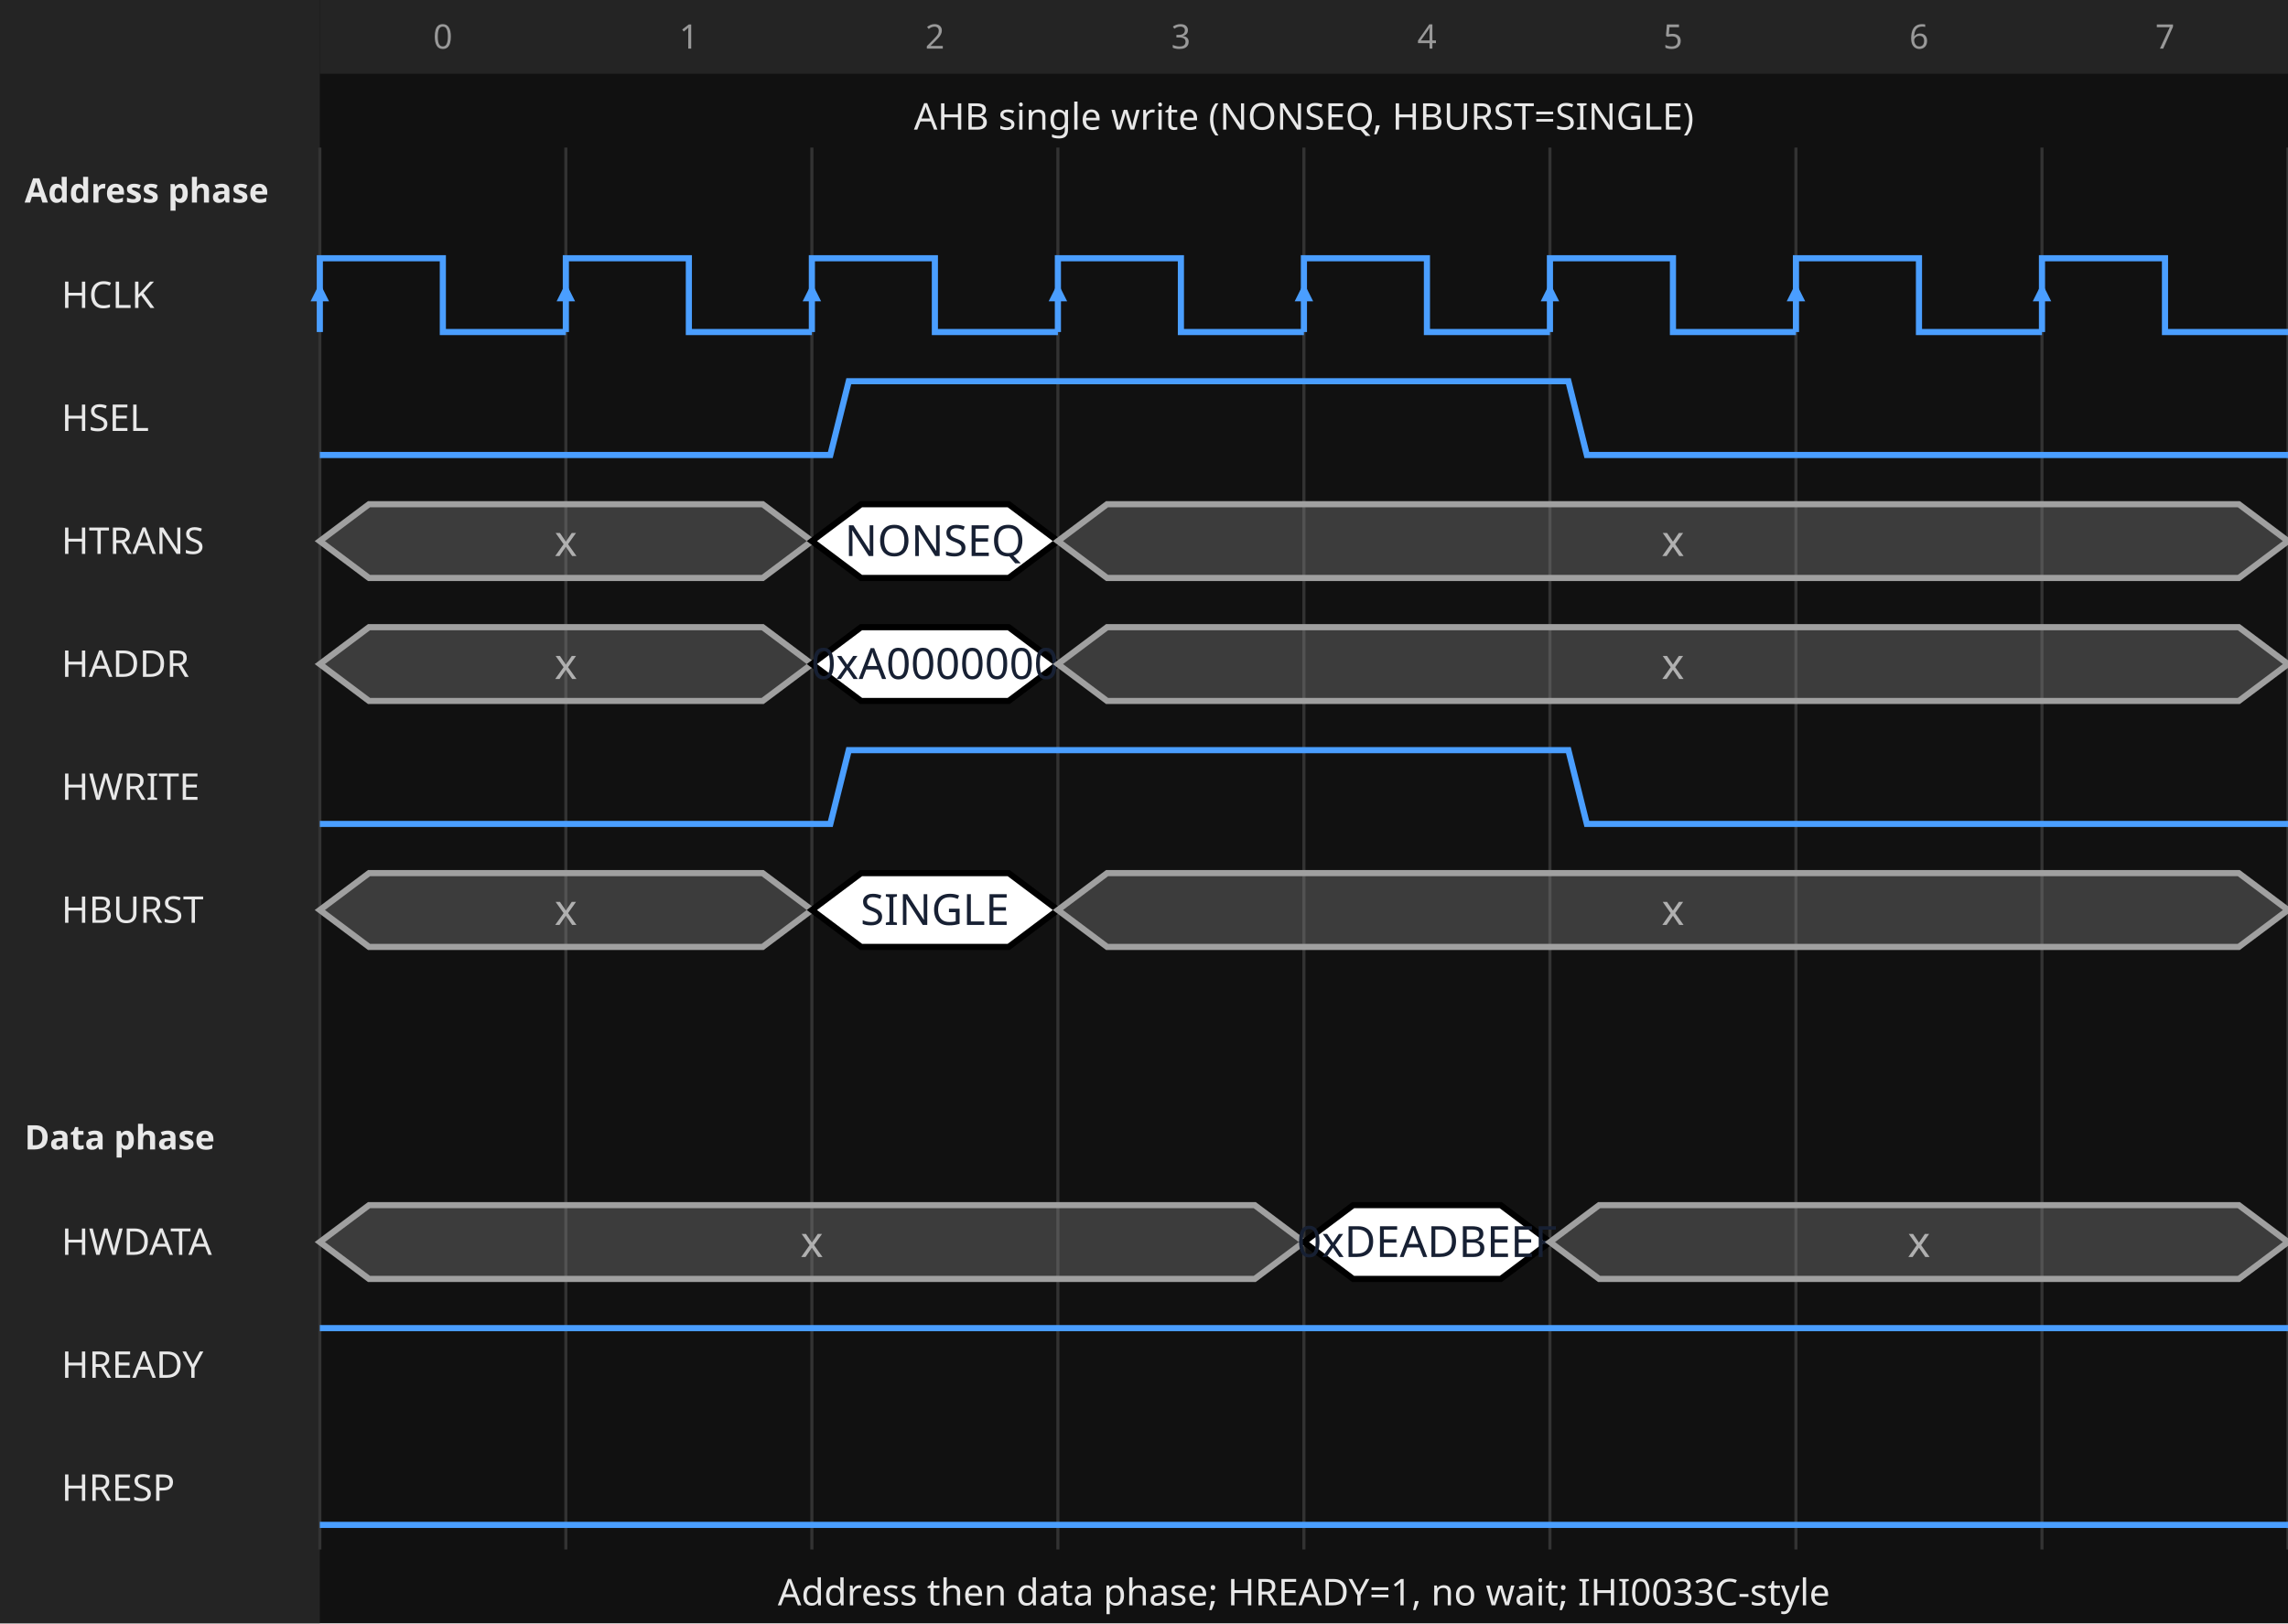
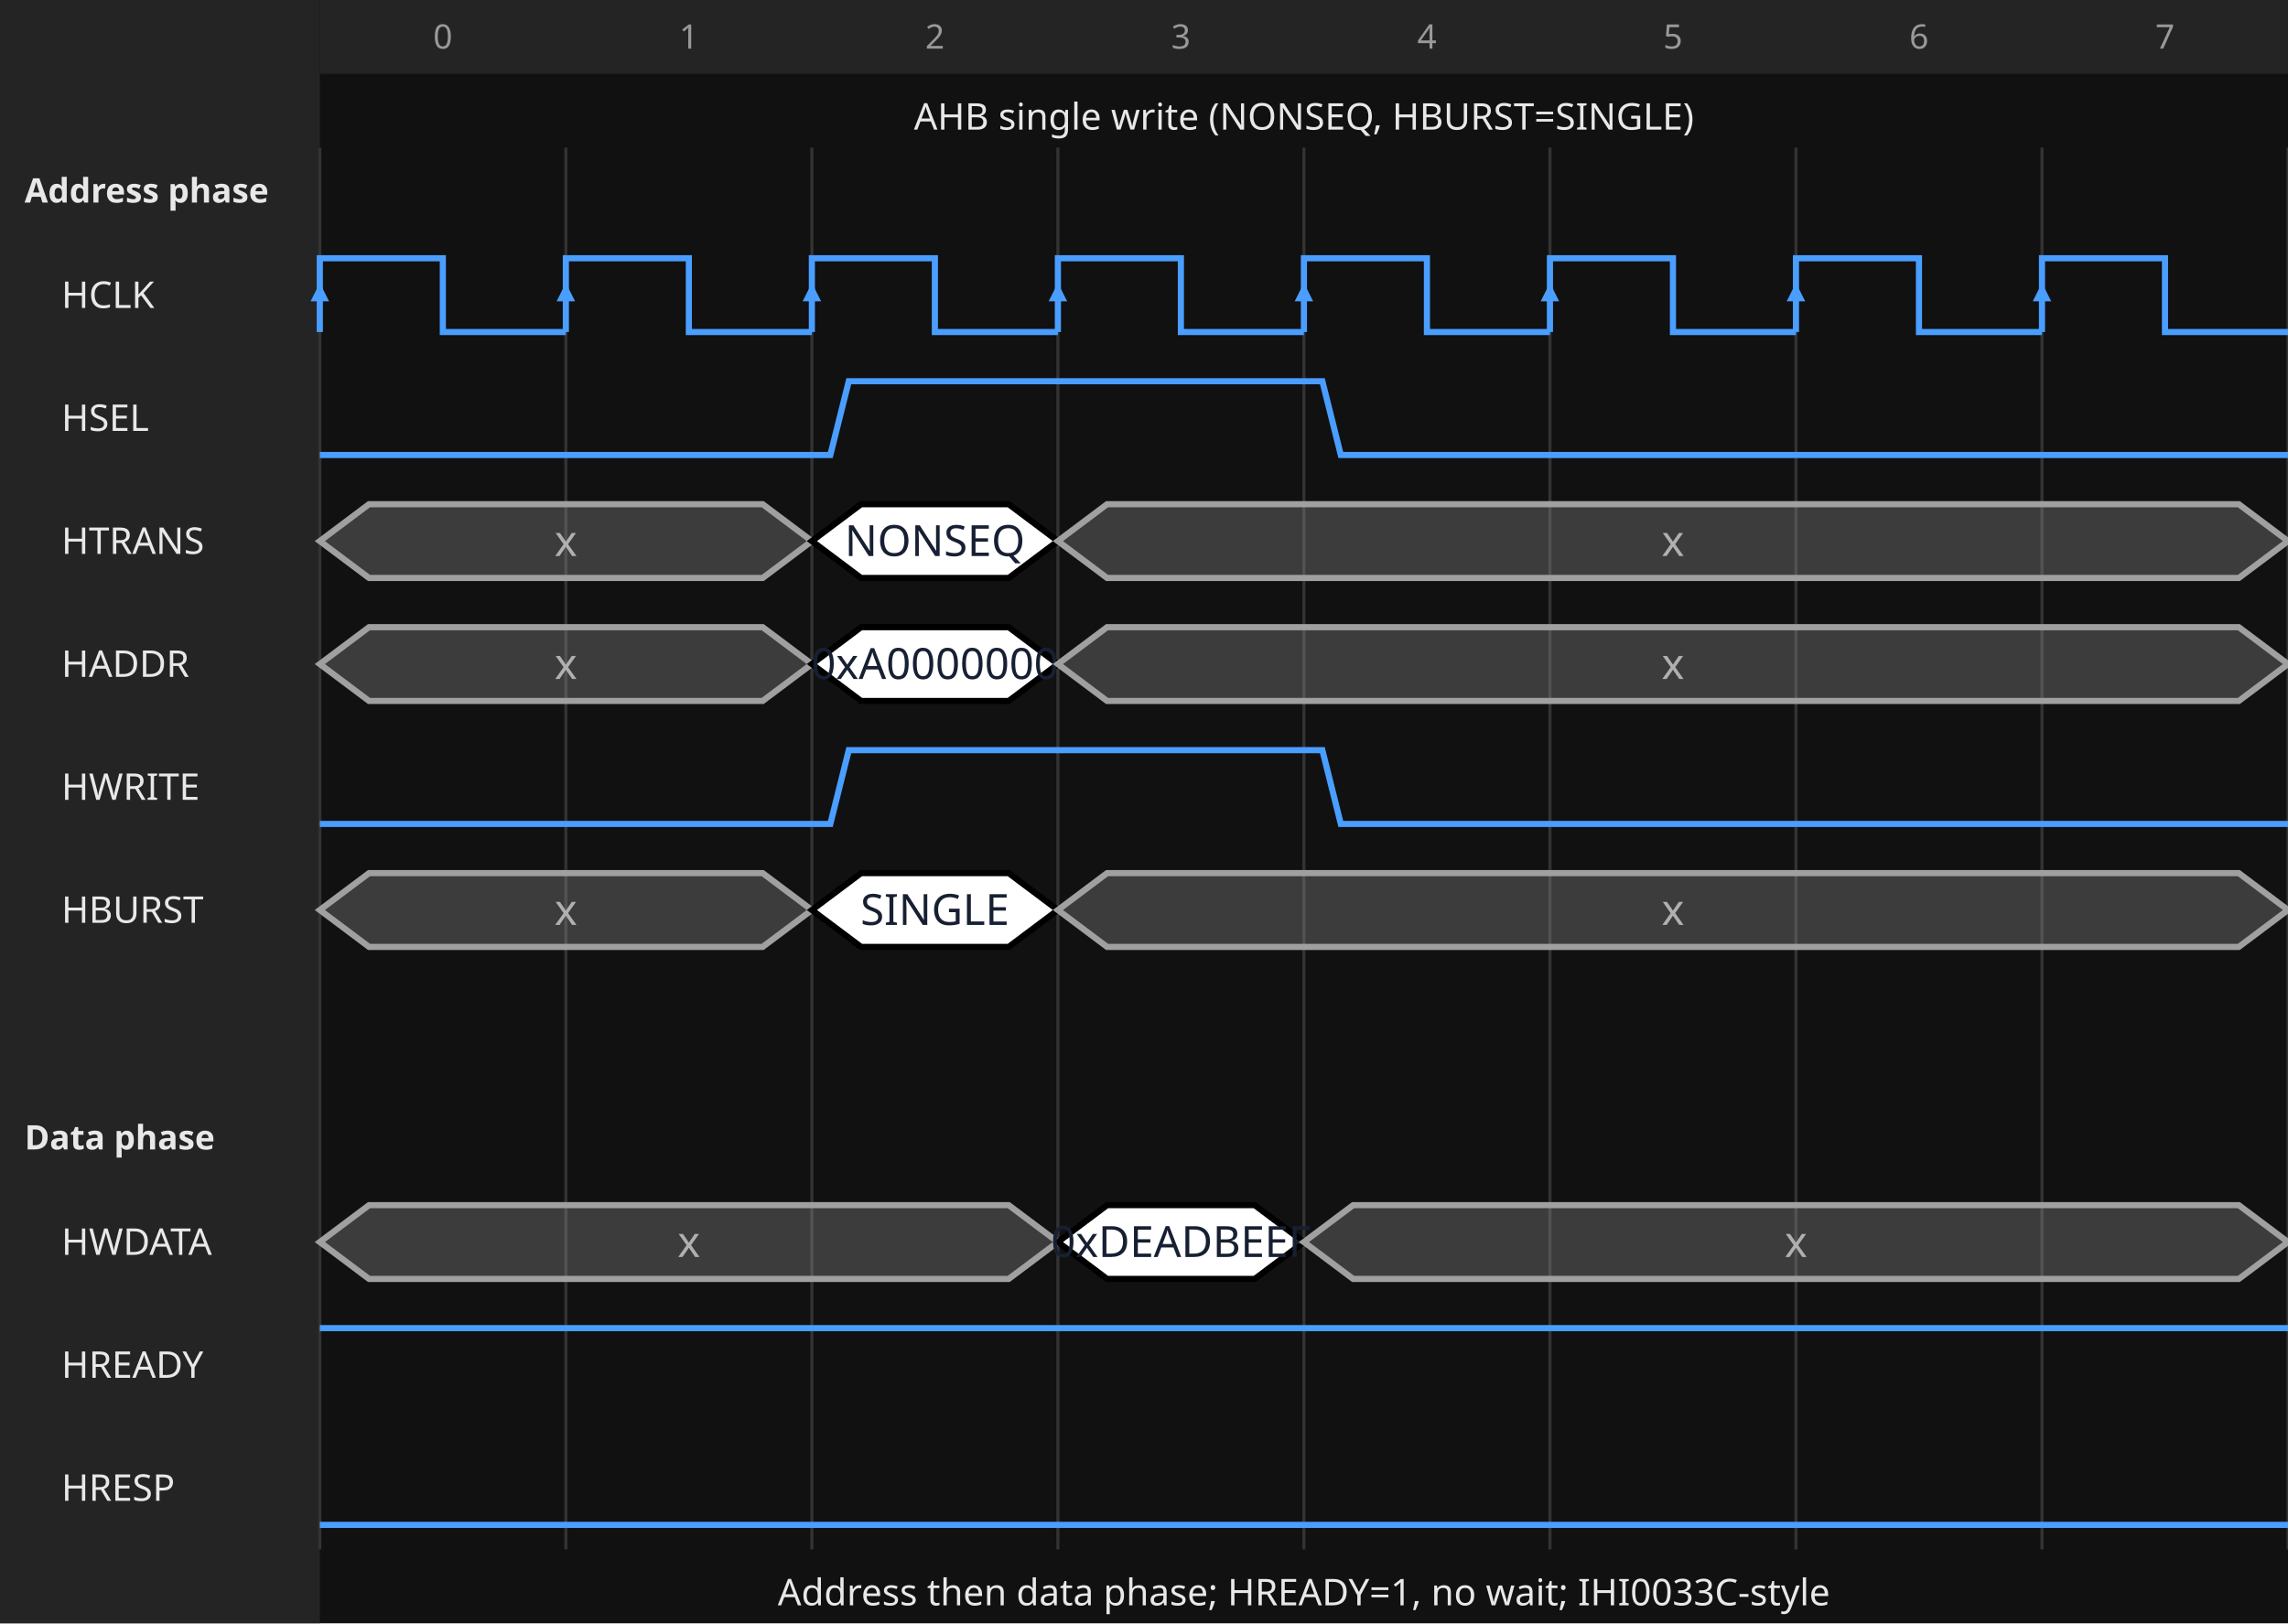
<svg xmlns="http://www.w3.org/2000/svg" width="744" height="528" viewBox="0 0 744 528">
  <defs>
    <pattern id="hatch-x" width="8" height="8" patternUnits="userSpaceOnUse">
      <path d="M0,8 L8,0" stroke="#ff6b6b" stroke-width="1" />
    </pattern>
  </defs>
  <rect width="100%" height="100%" fill="#111111" />
  <rect x="0" y="0" width="104" height="528" fill="#242424" />
  <text x="8" y="62" fill="#e8e8e8" font-family="sans-serif" font-weight="600" font-size="11" dominant-baseline="middle">Address phase</text>
  <text x="20" y="96" fill="#e8e8e8" font-family="sans-serif" font-weight="400" font-size="12" dominant-baseline="middle">HCLK</text>
  <text x="20" y="136" fill="#e8e8e8" font-family="sans-serif" font-weight="400" font-size="12" dominant-baseline="middle">HSEL</text>
  <text x="20" y="176" fill="#e8e8e8" font-family="sans-serif" font-weight="400" font-size="12" dominant-baseline="middle">HTRANS</text>
  <text x="20" y="216" fill="#e8e8e8" font-family="sans-serif" font-weight="400" font-size="12" dominant-baseline="middle">HADDR</text>
  <text x="20" y="256" fill="#e8e8e8" font-family="sans-serif" font-weight="400" font-size="12" dominant-baseline="middle">HWRITE</text>
  <text x="20" y="296" fill="#e8e8e8" font-family="sans-serif" font-weight="400" font-size="12" dominant-baseline="middle">HBURST</text>
  <text x="8" y="336" fill="#e8e8e8" font-family="sans-serif" font-weight="400" font-size="12" dominant-baseline="middle" />
  <text x="8" y="370" fill="#e8e8e8" font-family="sans-serif" font-weight="600" font-size="11" dominant-baseline="middle">Data phase</text>
  <text x="20" y="404" fill="#e8e8e8" font-family="sans-serif" font-weight="400" font-size="12" dominant-baseline="middle">HWDATA</text>
  <text x="20" y="444" fill="#e8e8e8" font-family="sans-serif" font-weight="400" font-size="12" dominant-baseline="middle">HREADY</text>
  <text x="20" y="484" fill="#e8e8e8" font-family="sans-serif" font-weight="400" font-size="12" dominant-baseline="middle">HRESP</text>
  <g transform="translate(104, 0)">
    <rect x="0" y="0" width="640" height="24" fill="#242424" />
    <text x="40" y="12" fill="#999999" font-size="11" font-family="sans-serif" text-anchor="middle" dominant-baseline="middle">0</text>
    <text x="120" y="12" fill="#999999" font-size="11" font-family="sans-serif" text-anchor="middle" dominant-baseline="middle">1</text>
    <text x="200" y="12" fill="#999999" font-size="11" font-family="sans-serif" text-anchor="middle" dominant-baseline="middle">2</text>
    <text x="280" y="12" fill="#999999" font-size="11" font-family="sans-serif" text-anchor="middle" dominant-baseline="middle">3</text>
    <text x="360" y="12" fill="#999999" font-size="11" font-family="sans-serif" text-anchor="middle" dominant-baseline="middle">4</text>
    <text x="440" y="12" fill="#999999" font-size="11" font-family="sans-serif" text-anchor="middle" dominant-baseline="middle">5</text>
    <text x="520" y="12" fill="#999999" font-size="11" font-family="sans-serif" text-anchor="middle" dominant-baseline="middle">6</text>
    <text x="600" y="12" fill="#999999" font-size="11" font-family="sans-serif" text-anchor="middle" dominant-baseline="middle">7</text>
    <text x="320" y="38" fill="#e8e8e8" font-size="12" font-family="sans-serif" text-anchor="middle" dominant-baseline="middle">AHB single write (NONSEQ, HBURST=SINGLE)</text>
    <text x="320" y="518" fill="#e8e8e8" font-size="12" font-family="sans-serif" text-anchor="middle" dominant-baseline="middle">Address then data phase; HREADY=1, no wait; IHI0033C-style</text>
    <line x1="0" y1="48" x2="0" y2="504" stroke="#333333" stroke-width="1" />
    <line x1="80" y1="48" x2="80" y2="504" stroke="#333333" stroke-width="1" />
    <line x1="160" y1="48" x2="160" y2="504" stroke="#333333" stroke-width="1" />
    <line x1="240" y1="48" x2="240" y2="504" stroke="#333333" stroke-width="1" />
    <line x1="320" y1="48" x2="320" y2="504" stroke="#333333" stroke-width="1" />
    <line x1="400" y1="48" x2="400" y2="504" stroke="#333333" stroke-width="1" />
    <line x1="480" y1="48" x2="480" y2="504" stroke="#333333" stroke-width="1" />
    <line x1="560" y1="48" x2="560" y2="504" stroke="#333333" stroke-width="1" />
    <line x1="640" y1="48" x2="640" y2="504" stroke="#333333" stroke-width="1" />
    <path d="M0,108 L0,84 L40,84 L40,108 L80,108" fill="none" stroke="#4A9EFF" stroke-width="2" />
    <polygon points="0,92 -3,98 3,98" fill="#4A9EFF" />
    <path d="M80,108 L80,84 L120,84 L120,108 L160,108" fill="none" stroke="#4A9EFF" stroke-width="2" />
    <polygon points="80,92 77,98 83,98" fill="#4A9EFF" />
    <path d="M160,108 L160,84 L200,84 L200,108 L240,108" fill="none" stroke="#4A9EFF" stroke-width="2" />
    <polygon points="160,92 157,98 163,98" fill="#4A9EFF" />
    <path d="M240,108 L240,84 L280,84 L280,108 L320,108" fill="none" stroke="#4A9EFF" stroke-width="2" />
    <polygon points="240,92 237,98 243,98" fill="#4A9EFF" />
    <path d="M320,108 L320,84 L360,84 L360,108 L400,108" fill="none" stroke="#4A9EFF" stroke-width="2" />
    <polygon points="320,92 317,98 323,98" fill="#4A9EFF" />
    <path d="M400,108 L400,84 L440,84 L440,108 L480,108" fill="none" stroke="#4A9EFF" stroke-width="2" />
    <polygon points="400,92 397,98 403,98" fill="#4A9EFF" />
    <path d="M480,108 L480,84 L520,84 L520,108 L560,108" fill="none" stroke="#4A9EFF" stroke-width="2" />
    <polygon points="480,92 477,98 483,98" fill="#4A9EFF" />
    <path d="M560,108 L560,84 L600,84 L600,108 L640,108" fill="none" stroke="#4A9EFF" stroke-width="2" />
    <polygon points="560,92 557,98 563,98" fill="#4A9EFF" />
-     <path d="M0,148 L80,148 L160,148 L166,148 L172,124 L240,124 L320,124 L400,124 L406,124 L412,148 L480,148 L560,148 L640,148" fill="none" stroke="#4A9EFF" stroke-width="2" />
+     <path d="M0,148 L80,148 L160,148 L166,148 L172,124 L240,124 L320,124 L326,124 L332,148 L400,148 L480,148 L560,148 L640,148" fill="none" stroke="#4A9EFF" stroke-width="2" />
    <path d="M0,176 L16,164 L144,164 L160,176 L144,188 L16,188 Z" fill="rgba(140, 140, 140, 0.35)" stroke="#a0a0a0" stroke-width="2" />
    <text x="80" y="176" fill="#b0b0b0" font-size="14" font-family="sans-serif" font-weight="400" text-anchor="middle" dominant-baseline="middle">x</text>
    <path d="M160,176 L176,164 L224,164 L240,176 L224,188 L176,188 Z" fill="#ffffff" stroke="#000000" stroke-width="2" />
    <text x="200" y="176" fill="#172033" font-size="14" font-family="sans-serif" font-weight="400" text-anchor="middle" dominant-baseline="middle">NONSEQ</text>
    <path d="M240,176 L256,164 L624,164 L640,176 L624,188 L256,188 Z" fill="rgba(140, 140, 140, 0.35)" stroke="#a0a0a0" stroke-width="2" />
    <text x="440" y="176" fill="#b0b0b0" font-size="14" font-family="sans-serif" font-weight="400" text-anchor="middle" dominant-baseline="middle">x</text>
    <path d="M0,216 L16,204 L144,204 L160,216 L144,228 L16,228 Z" fill="rgba(140, 140, 140, 0.35)" stroke="#a0a0a0" stroke-width="2" />
    <text x="80" y="216" fill="#b0b0b0" font-size="14" font-family="sans-serif" font-weight="400" text-anchor="middle" dominant-baseline="middle">x</text>
    <path d="M160,216 L176,204 L224,204 L240,216 L224,228 L176,228 Z" fill="#ffffff" stroke="#000000" stroke-width="2" />
    <text x="200" y="216" fill="#172033" font-size="14" font-family="sans-serif" font-weight="400" text-anchor="middle" dominant-baseline="middle">0xA0000000</text>
    <path d="M240,216 L256,204 L624,204 L640,216 L624,228 L256,228 Z" fill="rgba(140, 140, 140, 0.35)" stroke="#a0a0a0" stroke-width="2" />
    <text x="440" y="216" fill="#b0b0b0" font-size="14" font-family="sans-serif" font-weight="400" text-anchor="middle" dominant-baseline="middle">x</text>
-     <path d="M0,268 L80,268 L160,268 L166,268 L172,244 L240,244 L320,244 L400,244 L406,244 L412,268 L480,268 L560,268 L640,268" fill="none" stroke="#4A9EFF" stroke-width="2" />
+     <path d="M0,268 L80,268 L160,268 L166,268 L172,244 L240,244 L320,244 L326,244 L332,268 L400,268 L480,268 L560,268 L640,268" fill="none" stroke="#4A9EFF" stroke-width="2" />
    <path d="M0,296 L16,284 L144,284 L160,296 L144,308 L16,308 Z" fill="rgba(140, 140, 140, 0.35)" stroke="#a0a0a0" stroke-width="2" />
    <text x="80" y="296" fill="#b0b0b0" font-size="14" font-family="sans-serif" font-weight="400" text-anchor="middle" dominant-baseline="middle">x</text>
    <path d="M160,296 L176,284 L224,284 L240,296 L224,308 L176,308 Z" fill="#ffffff" stroke="#000000" stroke-width="2" />
    <text x="200" y="296" fill="#172033" font-size="14" font-family="sans-serif" font-weight="400" text-anchor="middle" dominant-baseline="middle">SINGLE</text>
    <path d="M240,296 L256,284 L624,284 L640,296 L624,308 L256,308 Z" fill="rgba(140, 140, 140, 0.35)" stroke="#a0a0a0" stroke-width="2" />
    <text x="440" y="296" fill="#b0b0b0" font-size="14" font-family="sans-serif" font-weight="400" text-anchor="middle" dominant-baseline="middle">x</text>
-     <path d="M0,404 L16,392 L304,392 L320,404 L304,416 L16,416 Z" fill="rgba(140, 140, 140, 0.35)" stroke="#a0a0a0" stroke-width="2" />
-     <text x="160" y="404" fill="#b0b0b0" font-size="14" font-family="sans-serif" font-weight="400" text-anchor="middle" dominant-baseline="middle">x</text>
-     <path d="M320,404 L336,392 L384,392 L400,404 L384,416 L336,416 Z" fill="#ffffff" stroke="#000000" stroke-width="2" />
-     <text x="360" y="404" fill="#172033" font-size="14" font-family="sans-serif" font-weight="400" text-anchor="middle" dominant-baseline="middle">0xDEADBEEF</text>
-     <path d="M400,404 L416,392 L624,392 L640,404 L624,416 L416,416 Z" fill="rgba(140, 140, 140, 0.35)" stroke="#a0a0a0" stroke-width="2" />
-     <text x="520" y="404" fill="#b0b0b0" font-size="14" font-family="sans-serif" font-weight="400" text-anchor="middle" dominant-baseline="middle">x</text>
+     <path d="M0,404 L16,392 L224,392 L240,404 L224,416 L16,416 Z" fill="rgba(140, 140, 140, 0.35)" stroke="#a0a0a0" stroke-width="2" />
+     <text x="120" y="404" fill="#b0b0b0" font-size="14" font-family="sans-serif" font-weight="400" text-anchor="middle" dominant-baseline="middle">x</text>
+     <path d="M240,404 L256,392 L304,392 L320,404 L304,416 L256,416 Z" fill="#ffffff" stroke="#000000" stroke-width="2" />
+     <text x="280" y="404" fill="#172033" font-size="14" font-family="sans-serif" font-weight="400" text-anchor="middle" dominant-baseline="middle">0xDEADBEEF</text>
+     <path d="M320,404 L336,392 L624,392 L640,404 L624,416 L336,416 Z" fill="rgba(140, 140, 140, 0.35)" stroke="#a0a0a0" stroke-width="2" />
+     <text x="480" y="404" fill="#b0b0b0" font-size="14" font-family="sans-serif" font-weight="400" text-anchor="middle" dominant-baseline="middle">x</text>
    <path d="M0,432 L80,432 L160,432 L240,432 L320,432 L400,432 L480,432 L560,432 L640,432" fill="none" stroke="#4A9EFF" stroke-width="2" />
    <path d="M0,496 L80,496 L160,496 L240,496 L320,496 L400,496 L480,496 L560,496 L640,496" fill="none" stroke="#4A9EFF" stroke-width="2" />
  </g>
</svg>
